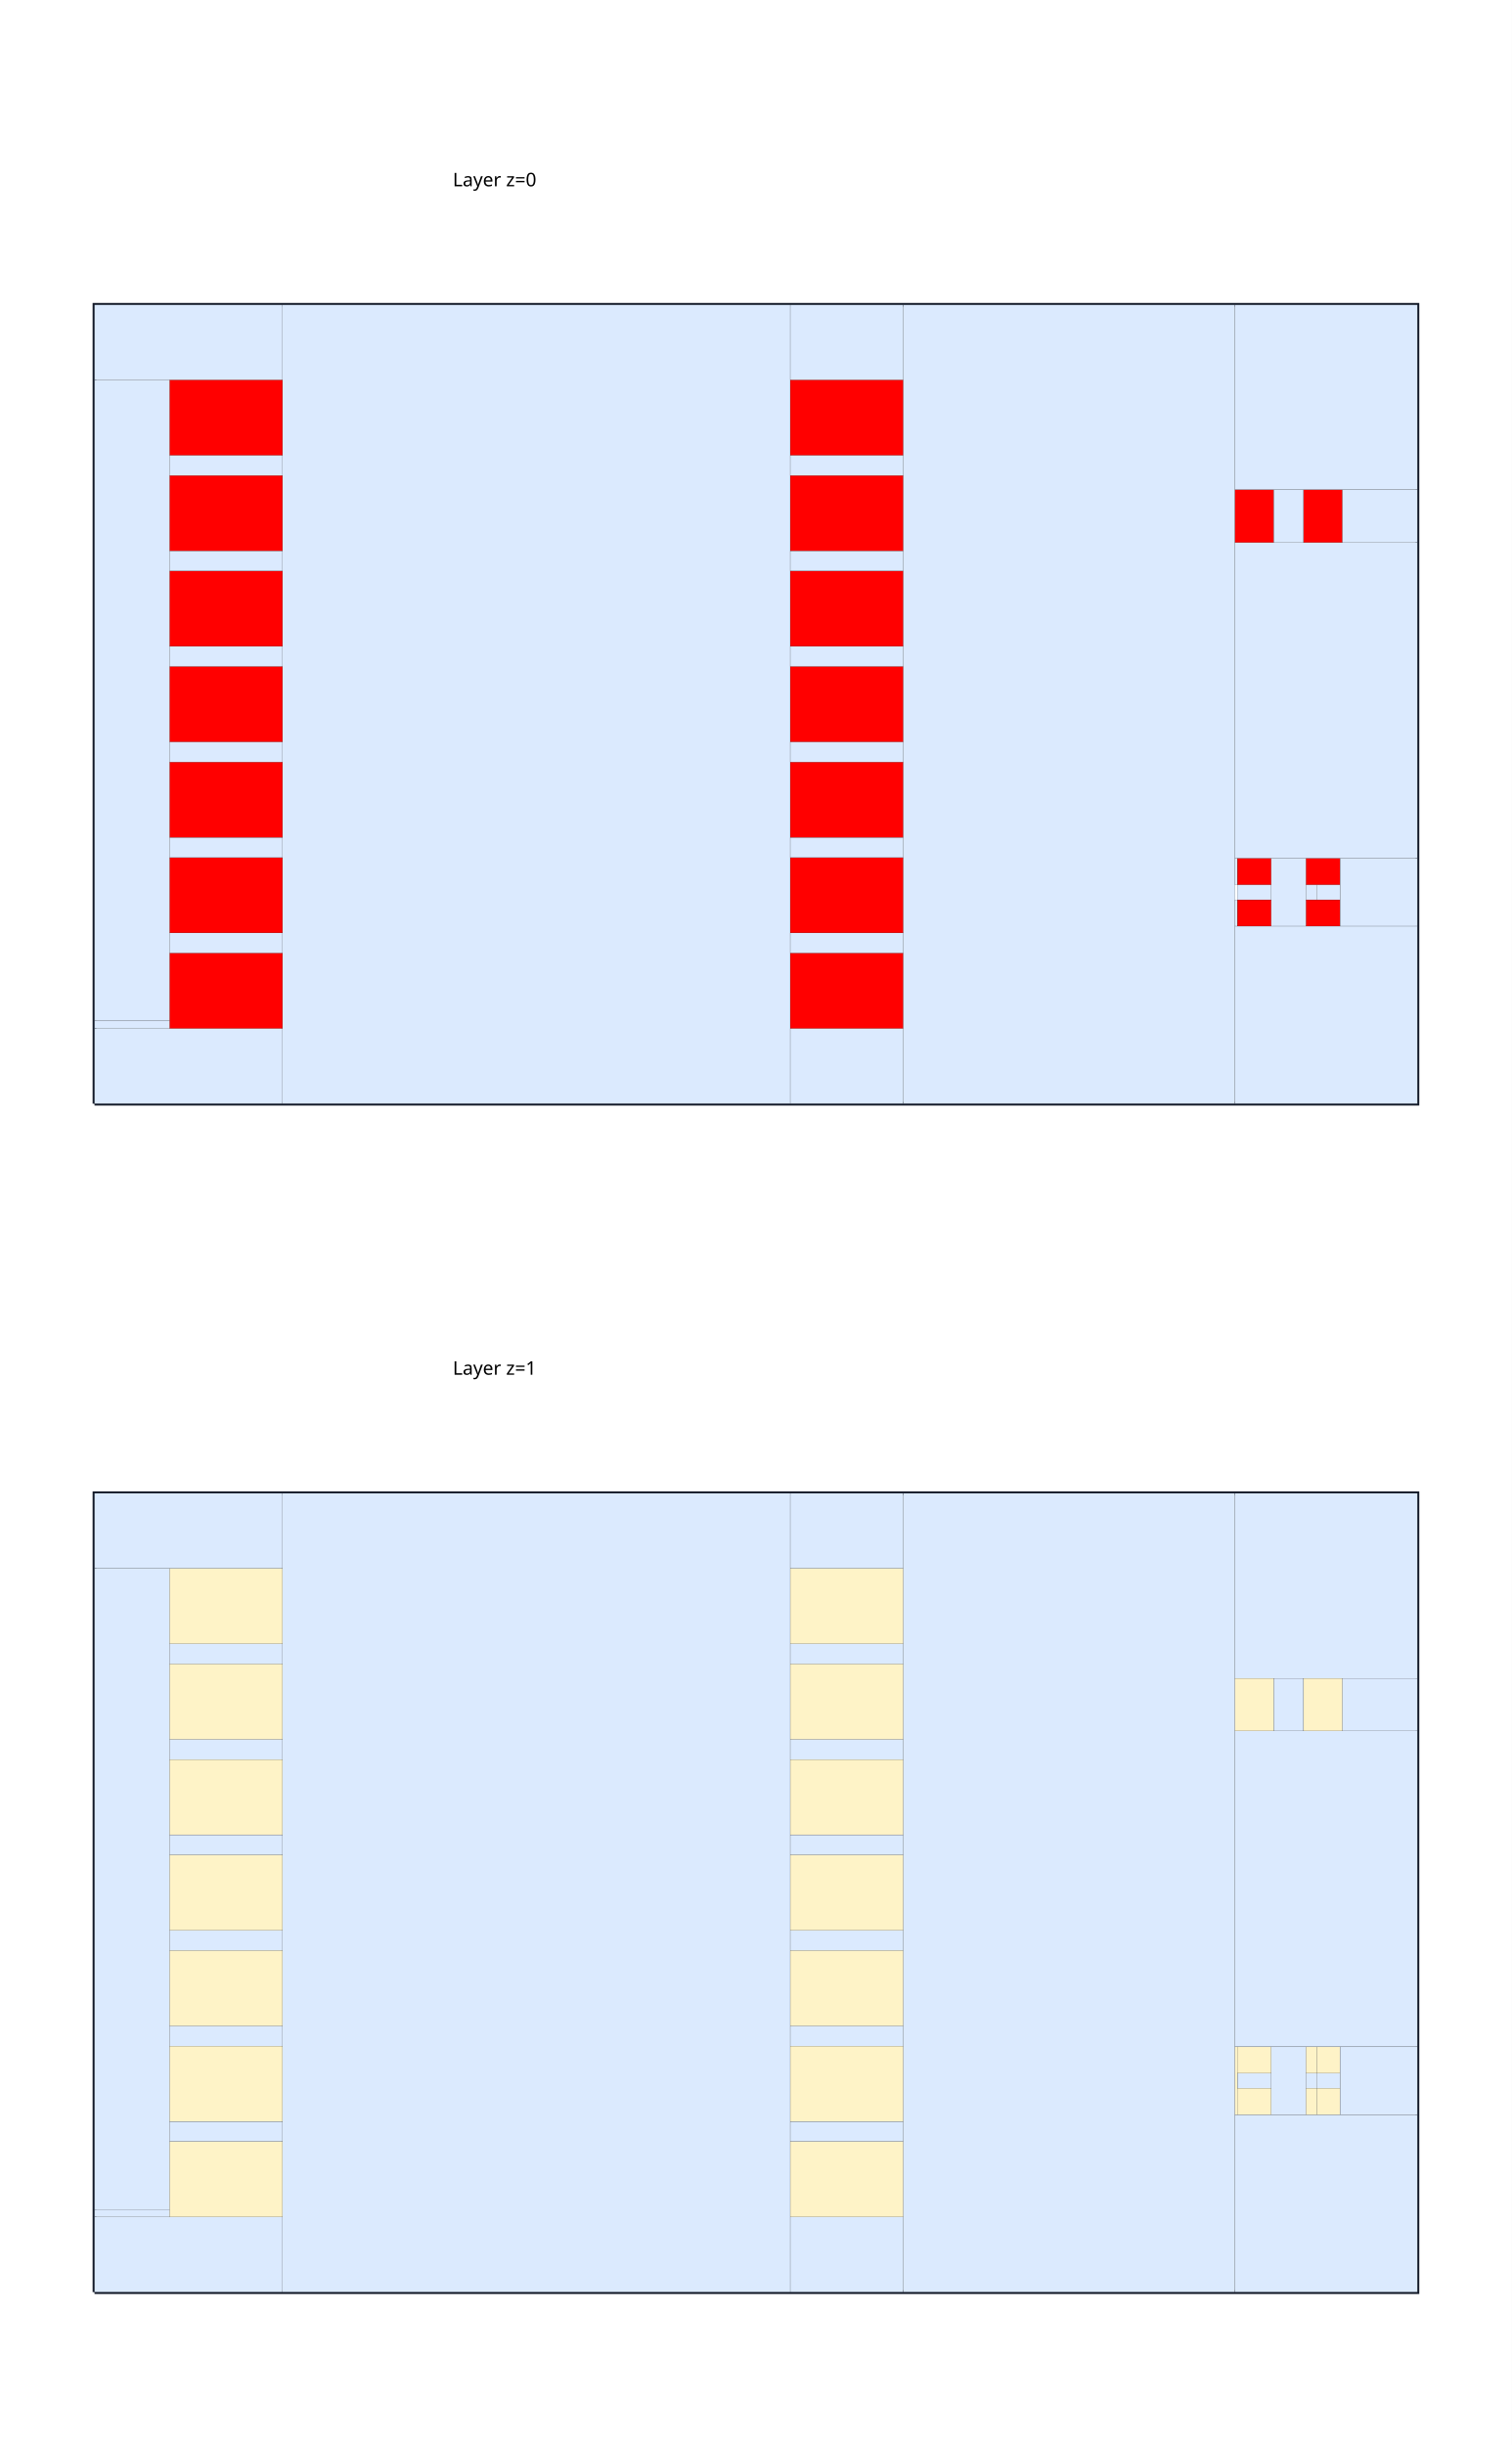
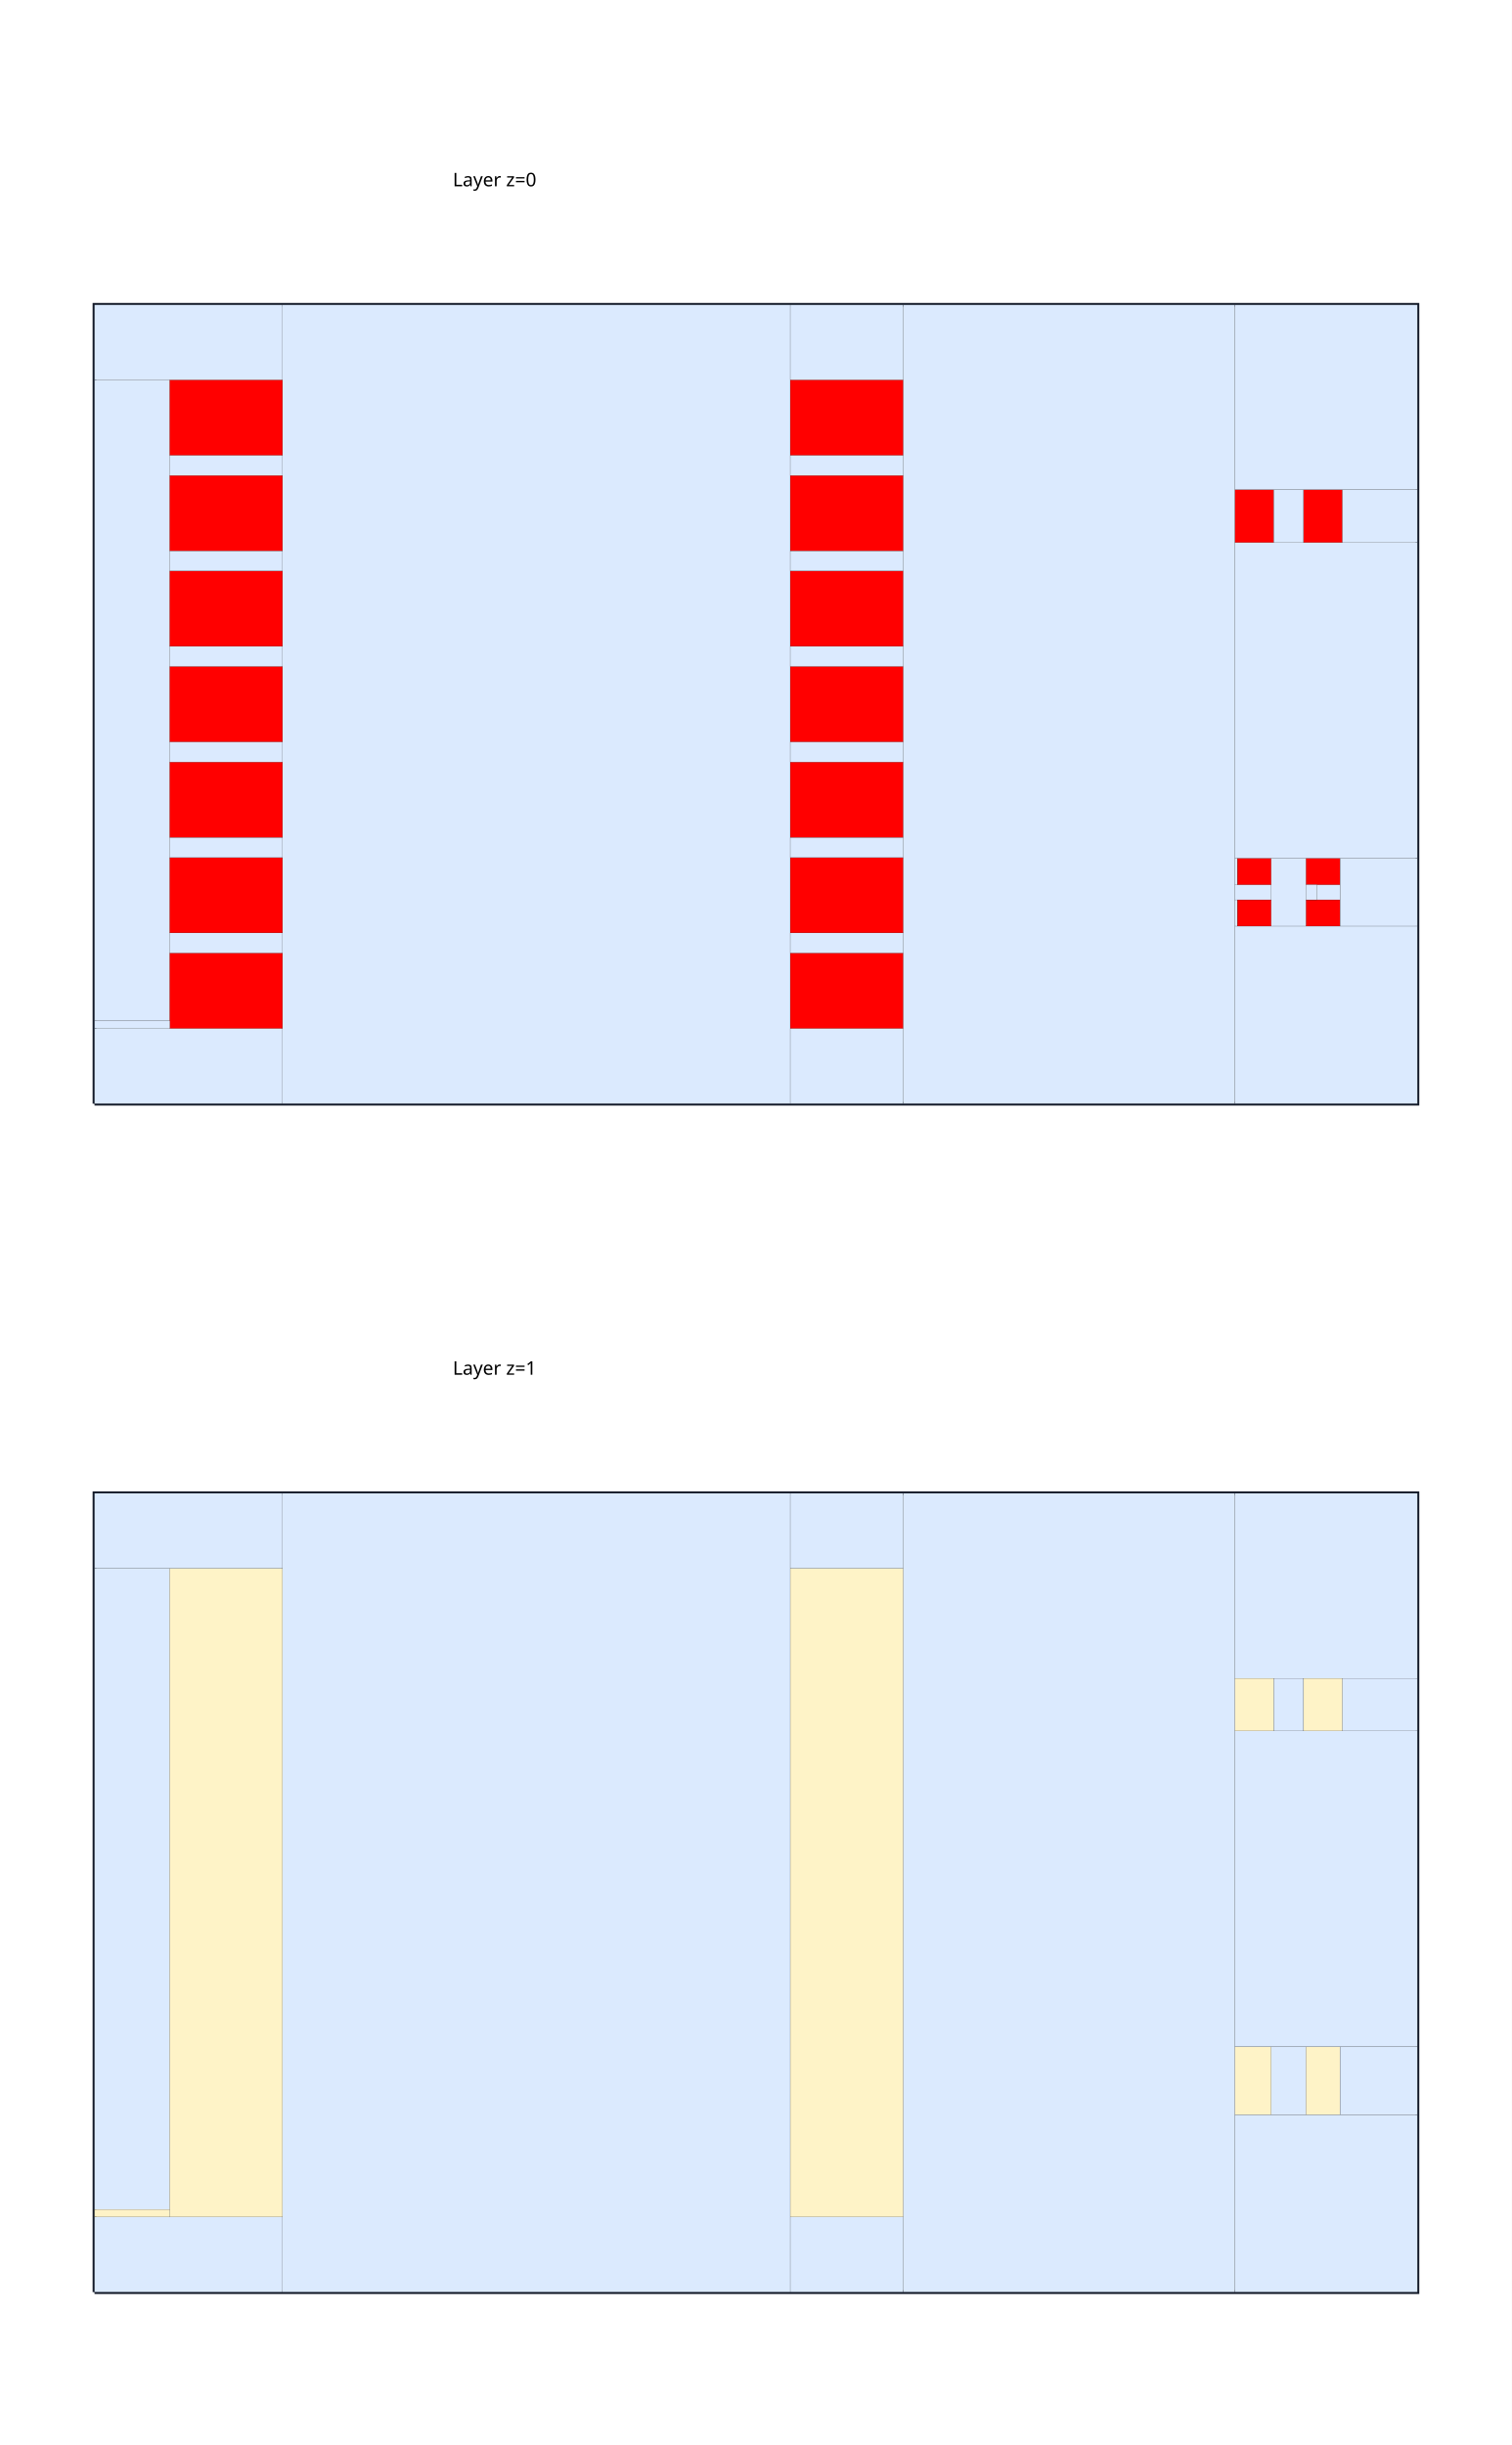
<svg xmlns="http://www.w3.org/2000/svg" width="640" height="1035" viewBox="0 0 640 1035">
  <rect width="100%" height="100%" fill="white" />
  <g>
    <polyline data-points="-11.749999999999998,-10.620000000000001 23.424999999999997,-10.620000000000001 23.424999999999997,10.620000000000001 -11.749999999999998,10.620000000000001 -11.749999999999998,-10.620000000000001" data-type="line" data-label="bounds" points="40,467.192 600,467.192 600,129.042 40,129.042 40,467.192" fill="none" stroke="#111827" stroke-width="1.592" />
  </g>
  <g>
    <polyline data-points="-11.749999999999998,-42.22 23.424999999999997,-42.22 23.424999999999997,-20.98 -11.749999999999998,-20.98 -11.749999999999998,-42.22" data-type="line" data-label="bounds" points="40,970.276 600,970.276 600,632.127 40,632.127 40,970.276" fill="none" stroke="#111827" stroke-width="1.592" />
  </g>
  <g>
    <rect data-type="rect" data-label="node" data-x="0" data-y="0" x="119.602" y="129.042" width="214.925" height="338.149" fill="#dbeafe" stroke="black" stroke-width="0.063" />
  </g>
  <g>
    <rect data-type="rect" data-label="node" data-x="14.1625" data-y="0" x="382.289" y="129.042" width="140.498" height="338.149" fill="#dbeafe" stroke="black" stroke-width="0.063" />
  </g>
  <g>
    <rect data-type="rect" data-label="node" data-x="21" data-y="-8.260017999999999" x="522.786" y="392.048" width="77.214" height="75.144" fill="#dbeafe" stroke="black" stroke-width="0.063" />
  </g>
  <g>
    <rect data-type="rect" data-label="node" data-x="21" data-y="0.1000179999999995" x="522.786" y="229.659" width="77.214" height="133.731" fill="#dbeafe" stroke="black" stroke-width="0.063" />
  </g>
  <g>
    <rect data-type="rect" data-label="node" data-x="21" data-y="8.16" x="522.786" y="129.042" width="77.214" height="78.328" fill="#dbeafe" stroke="black" stroke-width="0.063" />
  </g>
  <g>
    <rect data-type="rect" data-label="node" data-x="-9.25" data-y="9.62" x="40" y="129.042" width="79.602" height="31.841" fill="#dbeafe" stroke="black" stroke-width="0.063" />
  </g>
  <g>
    <rect data-type="rect" data-label="node" data-x="8.25" data-y="9.62" x="334.527" y="129.042" width="47.761" height="31.841" fill="#dbeafe" stroke="black" stroke-width="0.063" />
  </g>
  <g>
    <rect data-type="rect" data-label="node" data-x="-9.25" data-y="-9.62" x="40" y="435.351" width="79.602" height="31.841" fill="#dbeafe" stroke="black" stroke-width="0.063" />
  </g>
  <g>
    <rect data-type="rect" data-label="node" data-x="-10.75" data-y="0.09921950000000024" x="40" y="160.883" width="31.841" height="271.308" fill="#dbeafe" stroke="black" stroke-width="0.063" />
  </g>
  <g>
    <rect data-type="rect" data-label="node" data-x="8.25" data-y="-9.62" x="334.527" y="435.351" width="47.761" height="31.841" fill="#dbeafe" stroke="black" stroke-width="0.063" />
  </g>
  <g>
    <rect data-type="rect" data-label="node" data-x="20" data-y="-5" x="538.069" y="363.39" width="14.807" height="28.658" fill="#dbeafe" stroke="black" stroke-width="0.063" />
  </g>
  <g>
    <rect data-type="rect" data-label="node" data-x="20" data-y="5" x="539.104" y="207.371" width="12.736" height="22.289" fill="#dbeafe" stroke="black" stroke-width="0.063" />
  </g>
  <g>
    <rect data-type="rect" data-label="node" data-x="22.395016999999996" data-y="-5" x="567.205" y="363.39" width="32.795" height="28.658" fill="#dbeafe" stroke="black" stroke-width="0.063" />
  </g>
  <g>
    <rect data-type="rect" data-label="node" data-x="22.425" data-y="5" x="568.159" y="207.371" width="31.841" height="22.289" fill="#dbeafe" stroke="black" stroke-width="0.063" />
  </g>
  <g>
    <rect data-type="rect" data-label="node" data-x="-8.25" data-y="-6.35" x="71.841" y="394.913" width="47.761" height="8.597" fill="#dbeafe" stroke="black" stroke-width="0.063" />
  </g>
  <g>
    <rect data-type="rect" data-label="node" data-x="-8.25" data-y="-3.81" x="71.841" y="354.475" width="47.761" height="8.597" fill="#dbeafe" stroke="black" stroke-width="0.063" />
  </g>
  <g>
    <rect data-type="rect" data-label="node" data-x="-8.25" data-y="-1.27" x="71.841" y="314.037" width="47.761" height="8.597" fill="#dbeafe" stroke="black" stroke-width="0.063" />
  </g>
  <g>
    <rect data-type="rect" data-label="node" data-x="-8.25" data-y="1.27" x="71.841" y="273.6" width="47.761" height="8.597" fill="#dbeafe" stroke="black" stroke-width="0.063" />
  </g>
  <g>
    <rect data-type="rect" data-label="node" data-x="-8.25" data-y="3.81" x="71.841" y="233.162" width="47.761" height="8.597" fill="#dbeafe" stroke="black" stroke-width="0.063" />
  </g>
  <g>
    <rect data-type="rect" data-label="node" data-x="-8.25" data-y="6.35" x="71.841" y="192.724" width="47.761" height="8.597" fill="#dbeafe" stroke="black" stroke-width="0.063" />
  </g>
  <g>
    <rect data-type="rect" data-label="node" data-x="8.25" data-y="-6.35" x="334.527" y="394.913" width="47.761" height="8.597" fill="#dbeafe" stroke="black" stroke-width="0.063" />
  </g>
  <g>
    <rect data-type="rect" data-label="node" data-x="8.25" data-y="-3.81" x="334.527" y="354.475" width="47.761" height="8.597" fill="#dbeafe" stroke="black" stroke-width="0.063" />
  </g>
  <g>
    <rect data-type="rect" data-label="node" data-x="8.25" data-y="-1.27" x="334.527" y="314.037" width="47.761" height="8.597" fill="#dbeafe" stroke="black" stroke-width="0.063" />
  </g>
  <g>
    <rect data-type="rect" data-label="node" data-x="8.25" data-y="1.27" x="334.527" y="273.6" width="47.761" height="8.597" fill="#dbeafe" stroke="black" stroke-width="0.063" />
  </g>
  <g>
    <rect data-type="rect" data-label="node" data-x="8.25" data-y="3.81" x="334.527" y="233.162" width="47.761" height="8.597" fill="#dbeafe" stroke="black" stroke-width="0.063" />
  </g>
  <g>
    <rect data-type="rect" data-label="node" data-x="8.25" data-y="6.35" x="334.527" y="192.724" width="47.761" height="8.597" fill="#dbeafe" stroke="black" stroke-width="0.063" />
  </g>
  <g>
-     <rect data-type="rect" data-label="node" data-x="19.084964950000007" data-y="-5.0000005000000005" x="523.741" y="374.534" width="14.328" height="6.369" fill="#dbeafe" stroke="black" stroke-width="0.063" />
+     <rect data-type="rect" data-label="node" data-x="19.054982" data-y="-5.0000005000000005" x="522.786" y="374.534" width="15.283" height="6.369" fill="#dbeafe" stroke="black" stroke-width="0.063" />
+   </g>
+   <g>
+     <rect data-type="rect" data-label="node" data-x="21.057422499999998" data-y="-5.0000005000000005" x="557.41" y="374.534" width="9.795" height="6.369" fill="#dbeafe" stroke="black" stroke-width="0.063" />
+   </g>
+   <g>
+     <rect data-type="rect" data-label="node" data-x="-8.25" data-y="7.620000000000001" x="71.841" y="160.883" width="47.761" height="31.841" fill="red" stroke="black" stroke-width="0.063" />
+   </g>
+   <g>
+     <rect data-type="rect" data-label="node" data-x="-8.25" data-y="5.08" x="71.841" y="201.321" width="47.761" height="31.841" fill="red" stroke="black" stroke-width="0.063" />
+   </g>
+   <g>
+     <rect data-type="rect" data-label="node" data-x="-8.25" data-y="2.54" x="71.841" y="241.759" width="47.761" height="31.841" fill="red" stroke="black" stroke-width="0.063" />
+   </g>
+   <g>
+     <rect data-type="rect" data-label="node" data-x="-8.25" data-y="0" x="71.841" y="282.197" width="47.761" height="31.841" fill="red" stroke="black" stroke-width="0.063" />
+   </g>
+   <g>
+     <rect data-type="rect" data-label="node" data-x="-8.25" data-y="-2.54" x="71.841" y="322.634" width="47.761" height="31.841" fill="red" stroke="black" stroke-width="0.063" />
+   </g>
+   <g>
+     <rect data-type="rect" data-label="node" data-x="-8.25" data-y="-5.079999999999999" x="71.841" y="363.072" width="47.761" height="31.841" fill="red" stroke="black" stroke-width="0.063" />
+   </g>
+   <g>
+     <rect data-type="rect" data-label="node" data-x="-8.25" data-y="-7.620000000000001" x="71.841" y="403.51" width="47.761" height="31.841" fill="red" stroke="black" stroke-width="0.063" />
+   </g>
+   <g>
+     <rect data-type="rect" data-label="node" data-x="8.25" data-y="7.620000000000001" x="334.527" y="160.883" width="47.761" height="31.841" fill="red" stroke="black" stroke-width="0.063" />
+   </g>
+   <g>
+     <rect data-type="rect" data-label="node" data-x="8.25" data-y="5.08" x="334.527" y="201.321" width="47.761" height="31.841" fill="red" stroke="black" stroke-width="0.063" />
+   </g>
+   <g>
+     <rect data-type="rect" data-label="node" data-x="8.25" data-y="2.54" x="334.527" y="241.759" width="47.761" height="31.841" fill="red" stroke="black" stroke-width="0.063" />
+   </g>
+   <g>
+     <rect data-type="rect" data-label="node" data-x="8.25" data-y="0" x="334.527" y="282.197" width="47.761" height="31.841" fill="red" stroke="black" stroke-width="0.063" />
+   </g>
+   <g>
+     <rect data-type="rect" data-label="node" data-x="8.25" data-y="-2.54" x="334.527" y="322.634" width="47.761" height="31.841" fill="red" stroke="black" stroke-width="0.063" />
+   </g>
+   <g>
+     <rect data-type="rect" data-label="node" data-x="8.25" data-y="-5.079999999999999" x="334.527" y="363.072" width="47.761" height="31.841" fill="red" stroke="black" stroke-width="0.063" />
+   </g>
+   <g>
+     <rect data-type="rect" data-label="node" data-x="8.25" data-y="-7.620000000000001" x="334.527" y="403.51" width="47.761" height="31.841" fill="red" stroke="black" stroke-width="0.063" />
+   </g>
+   <g>
+     <rect data-type="rect" data-label="node" data-x="19.0875" data-y="5" x="522.786" y="207.371" width="16.318" height="22.289" fill="red" stroke="black" stroke-width="0.063" />
+   </g>
+   <g>
+     <rect data-type="rect" data-label="node" data-x="20.9125" data-y="5" x="551.841" y="207.371" width="16.318" height="22.289" fill="red" stroke="black" stroke-width="0.063" />
+   </g>
+   <g>
+     <rect data-type="rect" data-label="node" data-x="19.08496500000001" data-y="-4.449963000000025" x="523.741" y="363.39" width="14.328" height="11.144" fill="red" stroke="black" stroke-width="0.063" />
+   </g>
+   <g>
+     <rect data-type="rect" data-label="node" data-x="19.08496500000001" data-y="-5.550036999999975" x="523.741" y="380.904" width="14.328" height="11.144" fill="red" stroke="black" stroke-width="0.063" />
+   </g>
+   <g>
+     <rect data-type="rect" data-label="node" data-x="20.91503499999999" data-y="-5.550036999999975" x="552.876" y="380.904" width="14.328" height="11.144" fill="red" stroke="black" stroke-width="0.063" />
+   </g>
+   <g>
+     <rect data-type="rect" data-label="node" data-x="20.91503499999999" data-y="-4.449963000000025" x="552.876" y="363.39" width="14.328" height="11.144" fill="red" stroke="black" stroke-width="0.063" />
+   </g>
+   <g>
+     <rect data-type="rect" data-label="node" data-x="18.604982950000007" data-y="-5.550037" x="522.786" y="380.904" width="0.955" height="11.144" fill="#dbeafe" stroke="black" stroke-width="0.063" />
+   </g>
+   <g>
+     <rect data-type="rect" data-label="node" data-x="18.604982950000007" data-y="-4.4499635" x="522.786" y="363.39" width="0.955" height="11.144" fill="#dbeafe" stroke="black" stroke-width="0.063" />
+   </g>
+   <g>
+     <rect data-type="rect" data-label="node" data-x="-10.75" data-y="-8.520781" x="40" y="432.192" width="31.841" height="3.159" fill="#dbeafe" stroke="black" stroke-width="0.063" />
  </g>
  <g>
    <rect data-type="rect" data-label="node" data-x="20.607423499999996" data-y="-5" x="552.876" y="374.534" width="4.534" height="6.369" fill="#dbeafe" stroke="black" stroke-width="0.063" />
  </g>
  <g>
-     <rect data-type="rect" data-label="node" data-x="21.057422499999998" data-y="-5.0000005000000005" x="557.41" y="374.534" width="9.795" height="6.369" fill="#dbeafe" stroke="black" stroke-width="0.063" />
-   </g>
-   <g>
-     <rect data-type="rect" data-label="node" data-x="-10.75" data-y="-8.520781" x="40" y="432.192" width="31.841" height="3.159" fill="#dbeafe" stroke="black" stroke-width="0.063" />
-   </g>
-   <g>
-     <rect data-type="rect" data-label="node" data-x="-8.25" data-y="7.620000000000001" x="71.841" y="160.883" width="47.761" height="31.841" fill="red" stroke="black" stroke-width="0.063" />
-   </g>
-   <g>
-     <rect data-type="rect" data-label="node" data-x="-8.25" data-y="5.08" x="71.841" y="201.321" width="47.761" height="31.841" fill="red" stroke="black" stroke-width="0.063" />
-   </g>
-   <g>
-     <rect data-type="rect" data-label="node" data-x="-8.25" data-y="2.54" x="71.841" y="241.759" width="47.761" height="31.841" fill="red" stroke="black" stroke-width="0.063" />
-   </g>
-   <g>
-     <rect data-type="rect" data-label="node" data-x="-8.25" data-y="0" x="71.841" y="282.197" width="47.761" height="31.841" fill="red" stroke="black" stroke-width="0.063" />
-   </g>
-   <g>
-     <rect data-type="rect" data-label="node" data-x="-8.25" data-y="-2.54" x="71.841" y="322.634" width="47.761" height="31.841" fill="red" stroke="black" stroke-width="0.063" />
-   </g>
-   <g>
-     <rect data-type="rect" data-label="node" data-x="-8.25" data-y="-5.079999999999999" x="71.841" y="363.072" width="47.761" height="31.841" fill="red" stroke="black" stroke-width="0.063" />
-   </g>
-   <g>
-     <rect data-type="rect" data-label="node" data-x="-8.25" data-y="-7.620000000000001" x="71.841" y="403.51" width="47.761" height="31.841" fill="red" stroke="black" stroke-width="0.063" />
-   </g>
-   <g>
-     <rect data-type="rect" data-label="node" data-x="8.25" data-y="7.620000000000001" x="334.527" y="160.883" width="47.761" height="31.841" fill="red" stroke="black" stroke-width="0.063" />
-   </g>
-   <g>
-     <rect data-type="rect" data-label="node" data-x="8.25" data-y="5.08" x="334.527" y="201.321" width="47.761" height="31.841" fill="red" stroke="black" stroke-width="0.063" />
-   </g>
-   <g>
-     <rect data-type="rect" data-label="node" data-x="8.25" data-y="2.54" x="334.527" y="241.759" width="47.761" height="31.841" fill="red" stroke="black" stroke-width="0.063" />
-   </g>
-   <g>
-     <rect data-type="rect" data-label="node" data-x="8.25" data-y="0" x="334.527" y="282.197" width="47.761" height="31.841" fill="red" stroke="black" stroke-width="0.063" />
-   </g>
-   <g>
-     <rect data-type="rect" data-label="node" data-x="8.25" data-y="-2.54" x="334.527" y="322.634" width="47.761" height="31.841" fill="red" stroke="black" stroke-width="0.063" />
-   </g>
-   <g>
-     <rect data-type="rect" data-label="node" data-x="8.25" data-y="-5.079999999999999" x="334.527" y="363.072" width="47.761" height="31.841" fill="red" stroke="black" stroke-width="0.063" />
-   </g>
-   <g>
-     <rect data-type="rect" data-label="node" data-x="8.25" data-y="-7.620000000000001" x="334.527" y="403.51" width="47.761" height="31.841" fill="red" stroke="black" stroke-width="0.063" />
-   </g>
-   <g>
-     <rect data-type="rect" data-label="node" data-x="19.0875" data-y="5" x="522.786" y="207.371" width="16.318" height="22.289" fill="red" stroke="black" stroke-width="0.063" />
-   </g>
-   <g>
-     <rect data-type="rect" data-label="node" data-x="20.9125" data-y="5" x="551.841" y="207.371" width="16.318" height="22.289" fill="red" stroke="black" stroke-width="0.063" />
-   </g>
-   <g>
-     <rect data-type="rect" data-label="node" data-x="19.08496500000001" data-y="-4.449963000000025" x="523.741" y="363.39" width="14.328" height="11.144" fill="red" stroke="black" stroke-width="0.063" />
-   </g>
-   <g>
-     <rect data-type="rect" data-label="node" data-x="19.08496500000001" data-y="-5.550036999999975" x="523.741" y="380.904" width="14.328" height="11.144" fill="red" stroke="black" stroke-width="0.063" />
-   </g>
-   <g>
-     <rect data-type="rect" data-label="node" data-x="20.91503499999999" data-y="-5.550036999999975" x="552.876" y="380.904" width="14.328" height="11.144" fill="red" stroke="black" stroke-width="0.063" />
-   </g>
-   <g>
-     <rect data-type="rect" data-label="node" data-x="20.91503499999999" data-y="-4.449963000000025" x="552.876" y="363.39" width="14.328" height="11.144" fill="red" stroke="black" stroke-width="0.063" />
-   </g>
-   <g>
-     <rect data-type="rect" data-label="node" data-x="18.604982950000007" data-y="-5.550037" x="522.786" y="380.904" width="0.955" height="11.144" fill="#dbeafe" stroke="black" stroke-width="0.063" />
-   </g>
-   <g>
-     <rect data-type="rect" data-label="node" data-x="18.604982950000007" data-y="-4.4499635" x="522.786" y="363.39" width="0.955" height="11.144" fill="#dbeafe" stroke="black" stroke-width="0.063" />
-   </g>
-   <g>
    <rect data-type="rect" data-label="node" data-x="0" data-y="-31.6" x="119.602" y="632.127" width="214.925" height="338.149" fill="#dbeafe" stroke="black" stroke-width="0.063" />
  </g>
  <g>
    <rect data-type="rect" data-label="node" data-x="14.1625" data-y="-31.6" x="382.289" y="632.127" width="140.498" height="338.149" fill="#dbeafe" stroke="black" stroke-width="0.063" />
  </g>
  <g>
    <rect data-type="rect" data-label="node" data-x="21" data-y="-39.860018" x="522.786" y="895.132" width="77.214" height="75.144" fill="#dbeafe" stroke="black" stroke-width="0.063" />
  </g>
  <g>
    <rect data-type="rect" data-label="node" data-x="21" data-y="-31.499982000000003" x="522.786" y="732.744" width="77.214" height="133.731" fill="#dbeafe" stroke="black" stroke-width="0.063" />
  </g>
  <g>
    <rect data-type="rect" data-label="node" data-x="21" data-y="-23.44" x="522.786" y="632.127" width="77.214" height="78.328" fill="#dbeafe" stroke="black" stroke-width="0.063" />
  </g>
  <g>
    <rect data-type="rect" data-label="node" data-x="-9.25" data-y="-21.980000000000004" x="40" y="632.127" width="79.602" height="31.841" fill="#dbeafe" stroke="black" stroke-width="0.063" />
  </g>
  <g>
    <rect data-type="rect" data-label="node" data-x="8.25" data-y="-21.980000000000004" x="334.527" y="632.127" width="47.761" height="31.841" fill="#dbeafe" stroke="black" stroke-width="0.063" />
  </g>
  <g>
    <rect data-type="rect" data-label="node" data-x="-9.25" data-y="-41.22" x="40" y="938.435" width="79.602" height="31.841" fill="#dbeafe" stroke="black" stroke-width="0.063" />
  </g>
  <g>
    <rect data-type="rect" data-label="node" data-x="-10.75" data-y="-31.5007805" x="40" y="663.968" width="31.841" height="271.308" fill="#dbeafe" stroke="black" stroke-width="0.063" />
  </g>
  <g>
    <rect data-type="rect" data-label="node" data-x="8.25" data-y="-41.22" x="334.527" y="938.435" width="47.761" height="31.841" fill="#dbeafe" stroke="black" stroke-width="0.063" />
  </g>
  <g>
    <rect data-type="rect" data-label="node" data-x="20" data-y="-36.6" x="538.069" y="866.475" width="14.807" height="28.658" fill="#dbeafe" stroke="black" stroke-width="0.063" />
  </g>
  <g>
    <rect data-type="rect" data-label="node" data-x="20" data-y="-26.6" x="539.104" y="710.455" width="12.736" height="22.289" fill="#dbeafe" stroke="black" stroke-width="0.063" />
  </g>
  <g>
    <rect data-type="rect" data-label="node" data-x="22.395016999999996" data-y="-36.6" x="567.205" y="866.475" width="32.795" height="28.658" fill="#dbeafe" stroke="black" stroke-width="0.063" />
  </g>
  <g>
    <rect data-type="rect" data-label="node" data-x="22.425" data-y="-26.6" x="568.159" y="710.455" width="31.841" height="22.289" fill="#dbeafe" stroke="black" stroke-width="0.063" />
  </g>
  <g>
-     <rect data-type="rect" data-label="node" data-x="-8.25" data-y="-37.95" x="71.841" y="897.998" width="47.761" height="8.597" fill="#dbeafe" stroke="black" stroke-width="0.063" />
-   </g>
-   <g>
-     <rect data-type="rect" data-label="node" data-x="-8.25" data-y="-35.410000000000004" x="71.841" y="857.56" width="47.761" height="8.597" fill="#dbeafe" stroke="black" stroke-width="0.063" />
-   </g>
-   <g>
-     <rect data-type="rect" data-label="node" data-x="-8.25" data-y="-32.870000000000005" x="71.841" y="817.122" width="47.761" height="8.597" fill="#dbeafe" stroke="black" stroke-width="0.063" />
-   </g>
-   <g>
-     <rect data-type="rect" data-label="node" data-x="-8.25" data-y="-30.330000000000002" x="71.841" y="776.684" width="47.761" height="8.597" fill="#dbeafe" stroke="black" stroke-width="0.063" />
-   </g>
-   <g>
-     <rect data-type="rect" data-label="node" data-x="-8.25" data-y="-27.790000000000003" x="71.841" y="736.246" width="47.761" height="8.597" fill="#dbeafe" stroke="black" stroke-width="0.063" />
-   </g>
-   <g>
-     <rect data-type="rect" data-label="node" data-x="-8.25" data-y="-25.25" x="71.841" y="695.808" width="47.761" height="8.597" fill="#dbeafe" stroke="black" stroke-width="0.063" />
-   </g>
-   <g>
-     <rect data-type="rect" data-label="node" data-x="8.25" data-y="-37.95" x="334.527" y="897.998" width="47.761" height="8.597" fill="#dbeafe" stroke="black" stroke-width="0.063" />
-   </g>
-   <g>
-     <rect data-type="rect" data-label="node" data-x="8.25" data-y="-35.410000000000004" x="334.527" y="857.56" width="47.761" height="8.597" fill="#dbeafe" stroke="black" stroke-width="0.063" />
-   </g>
-   <g>
-     <rect data-type="rect" data-label="node" data-x="8.25" data-y="-32.870000000000005" x="334.527" y="817.122" width="47.761" height="8.597" fill="#dbeafe" stroke="black" stroke-width="0.063" />
-   </g>
-   <g>
-     <rect data-type="rect" data-label="node" data-x="8.25" data-y="-30.330000000000002" x="334.527" y="776.684" width="47.761" height="8.597" fill="#dbeafe" stroke="black" stroke-width="0.063" />
-   </g>
-   <g>
-     <rect data-type="rect" data-label="node" data-x="8.25" data-y="-27.790000000000003" x="334.527" y="736.246" width="47.761" height="8.597" fill="#dbeafe" stroke="black" stroke-width="0.063" />
-   </g>
-   <g>
-     <rect data-type="rect" data-label="node" data-x="8.25" data-y="-25.25" x="334.527" y="695.808" width="47.761" height="8.597" fill="#dbeafe" stroke="black" stroke-width="0.063" />
-   </g>
-   <g>
-     <rect data-type="rect" data-label="node" data-x="19.084964950000007" data-y="-36.6000005" x="523.741" y="877.619" width="14.328" height="6.369" fill="#dbeafe" stroke="black" stroke-width="0.063" />
-   </g>
-   <g>
-     <rect data-type="rect" data-label="node" data-x="20.607423499999996" data-y="-36.6" x="552.876" y="877.619" width="4.534" height="6.369" fill="#dbeafe" stroke="black" stroke-width="0.063" />
-   </g>
-   <g>
-     <rect data-type="rect" data-label="node" data-x="21.057422499999998" data-y="-36.6000005" x="557.41" y="877.619" width="9.795" height="6.369" fill="#dbeafe" stroke="black" stroke-width="0.063" />
-   </g>
-   <g>
-     <rect data-type="rect" data-label="node" data-x="-10.75" data-y="-40.120781" x="40" y="935.276" width="31.841" height="3.159" fill="#dbeafe" stroke="black" stroke-width="0.063" />
-   </g>
-   <g>
-     <rect data-type="rect" data-label="node" data-x="-8.25" data-y="-39.22" x="71.841" y="906.595" width="47.761" height="31.841" fill="#fef3c7" stroke="black" stroke-width="0.063" />
-   </g>
-   <g>
-     <rect data-type="rect" data-label="node" data-x="-8.25" data-y="-36.68" x="71.841" y="866.157" width="47.761" height="31.841" fill="#fef3c7" stroke="black" stroke-width="0.063" />
-   </g>
-   <g>
-     <rect data-type="rect" data-label="node" data-x="-8.25" data-y="-34.14" x="71.841" y="825.719" width="47.761" height="31.841" fill="#fef3c7" stroke="black" stroke-width="0.063" />
-   </g>
-   <g>
-     <rect data-type="rect" data-label="node" data-x="-8.25" data-y="-31.6" x="71.841" y="785.281" width="47.761" height="31.841" fill="#fef3c7" stroke="black" stroke-width="0.063" />
-   </g>
-   <g>
-     <rect data-type="rect" data-label="node" data-x="-8.25" data-y="-29.060000000000002" x="71.841" y="744.843" width="47.761" height="31.841" fill="#fef3c7" stroke="black" stroke-width="0.063" />
-   </g>
-   <g>
-     <rect data-type="rect" data-label="node" data-x="-8.25" data-y="-26.520000000000003" x="71.841" y="704.405" width="47.761" height="31.841" fill="#fef3c7" stroke="black" stroke-width="0.063" />
-   </g>
-   <g>
-     <rect data-type="rect" data-label="node" data-x="-8.25" data-y="-23.98" x="71.841" y="663.968" width="47.761" height="31.841" fill="#fef3c7" stroke="black" stroke-width="0.063" />
-   </g>
-   <g>
-     <rect data-type="rect" data-label="node" data-x="8.25" data-y="-39.22" x="334.527" y="906.595" width="47.761" height="31.841" fill="#fef3c7" stroke="black" stroke-width="0.063" />
-   </g>
-   <g>
-     <rect data-type="rect" data-label="node" data-x="8.25" data-y="-36.68" x="334.527" y="866.157" width="47.761" height="31.841" fill="#fef3c7" stroke="black" stroke-width="0.063" />
-   </g>
-   <g>
-     <rect data-type="rect" data-label="node" data-x="8.25" data-y="-34.14" x="334.527" y="825.719" width="47.761" height="31.841" fill="#fef3c7" stroke="black" stroke-width="0.063" />
-   </g>
-   <g>
-     <rect data-type="rect" data-label="node" data-x="8.25" data-y="-31.6" x="334.527" y="785.281" width="47.761" height="31.841" fill="#fef3c7" stroke="black" stroke-width="0.063" />
-   </g>
-   <g>
-     <rect data-type="rect" data-label="node" data-x="8.25" data-y="-29.060000000000002" x="334.527" y="744.843" width="47.761" height="31.841" fill="#fef3c7" stroke="black" stroke-width="0.063" />
-   </g>
-   <g>
-     <rect data-type="rect" data-label="node" data-x="8.25" data-y="-26.520000000000003" x="334.527" y="704.405" width="47.761" height="31.841" fill="#fef3c7" stroke="black" stroke-width="0.063" />
-   </g>
-   <g>
-     <rect data-type="rect" data-label="node" data-x="8.25" data-y="-23.98" x="334.527" y="663.968" width="47.761" height="31.841" fill="#fef3c7" stroke="black" stroke-width="0.063" />
-   </g>
-   <g>
-     <rect data-type="rect" data-label="node" data-x="18.604982950000007" data-y="-36.6" x="522.786" y="866.475" width="0.955" height="28.658" fill="#fef3c7" stroke="black" stroke-width="0.063" />
-   </g>
-   <g>
-     <rect data-type="rect" data-label="node" data-x="19.084964950000007" data-y="-37.150037000000005" x="523.741" y="883.988" width="14.328" height="11.144" fill="#fef3c7" stroke="black" stroke-width="0.063" />
-   </g>
-   <g>
-     <rect data-type="rect" data-label="node" data-x="19.084964950000007" data-y="-36.049963500000004" x="523.741" y="866.475" width="14.328" height="11.144" fill="#fef3c7" stroke="black" stroke-width="0.063" />
+     <rect data-type="rect" data-label="node" data-x="-8.25" data-y="-31.6" x="71.841" y="663.968" width="47.761" height="274.468" fill="#fef3c7" stroke="black" stroke-width="0.063" />
+   </g>
+   <g>
+     <rect data-type="rect" data-label="node" data-x="8.25" data-y="-31.6" x="334.527" y="663.968" width="47.761" height="274.468" fill="#fef3c7" stroke="black" stroke-width="0.063" />
+   </g>
+   <g>
+     <rect data-type="rect" data-label="node" data-x="19.054982" data-y="-36.6" x="522.786" y="866.475" width="15.283" height="28.658" fill="#fef3c7" stroke="black" stroke-width="0.063" />
  </g>
  <g>
    <rect data-type="rect" data-label="node" data-x="19.0875" data-y="-26.6" x="522.786" y="710.455" width="16.318" height="22.289" fill="#fef3c7" stroke="black" stroke-width="0.063" />
  </g>
  <g>
    <rect data-type="rect" data-label="node" data-x="20.912499999999998" data-y="-26.6" x="551.841" y="710.455" width="16.318" height="22.289" fill="#fef3c7" stroke="black" stroke-width="0.063" />
  </g>
  <g>
-     <rect data-type="rect" data-label="node" data-x="21.057422499999998" data-y="-37.150037000000005" x="557.41" y="883.988" width="9.795" height="11.144" fill="#fef3c7" stroke="black" stroke-width="0.063" />
-   </g>
-   <g>
-     <rect data-type="rect" data-label="node" data-x="21.057422499999998" data-y="-36.049963500000004" x="557.41" y="866.475" width="9.795" height="11.144" fill="#fef3c7" stroke="black" stroke-width="0.063" />
-   </g>
-   <g>
-     <rect data-type="rect" data-label="node" data-x="20.607423499999996" data-y="-37.15003684999999" x="552.876" y="883.988" width="4.534" height="11.144" fill="#fef3c7" stroke="black" stroke-width="0.063" />
-   </g>
-   <g>
-     <rect data-type="rect" data-label="node" data-x="20.607423499999996" data-y="-36.04996315000001" x="552.876" y="866.475" width="4.534" height="11.144" fill="#fef3c7" stroke="black" stroke-width="0.063" />
+     <rect data-type="rect" data-label="node" data-x="20.915034999999996" data-y="-36.6" x="552.876" y="866.475" width="14.328" height="28.658" fill="#fef3c7" stroke="black" stroke-width="0.063" />
+   </g>
+   <g>
+     <rect data-type="rect" data-label="node" data-x="-10.75" data-y="-40.120781" x="40" y="935.276" width="31.841" height="3.159" fill="#fef3c7" stroke="black" stroke-width="0.063" />
  </g>
  <text data-type="text" data-label="Layer z=0" data-x="0" data-y="14.159999999999998" x="227.065" y="72.684" fill="black" font-size="7.96" font-family="sans-serif" text-anchor="end" dominant-baseline="text-before-edge">Layer z=0</text>
  <text data-type="text" data-label="Layer z=1" data-x="0" data-y="-17.440000000000005" x="227.065" y="575.769" fill="black" font-size="7.96" font-family="sans-serif" text-anchor="end" dominant-baseline="text-before-edge">Layer z=1</text>
  <g id="crosshair" style="display: none">
    <line id="crosshair-h" y1="0" y2="1035" stroke="#666" stroke-width="0.5" />
    <line id="crosshair-v" x1="0" x2="640" stroke="#666" stroke-width="0.5" />
    <text id="coordinates" font-family="monospace" font-size="12" fill="#666" />
  </g>
</svg>
